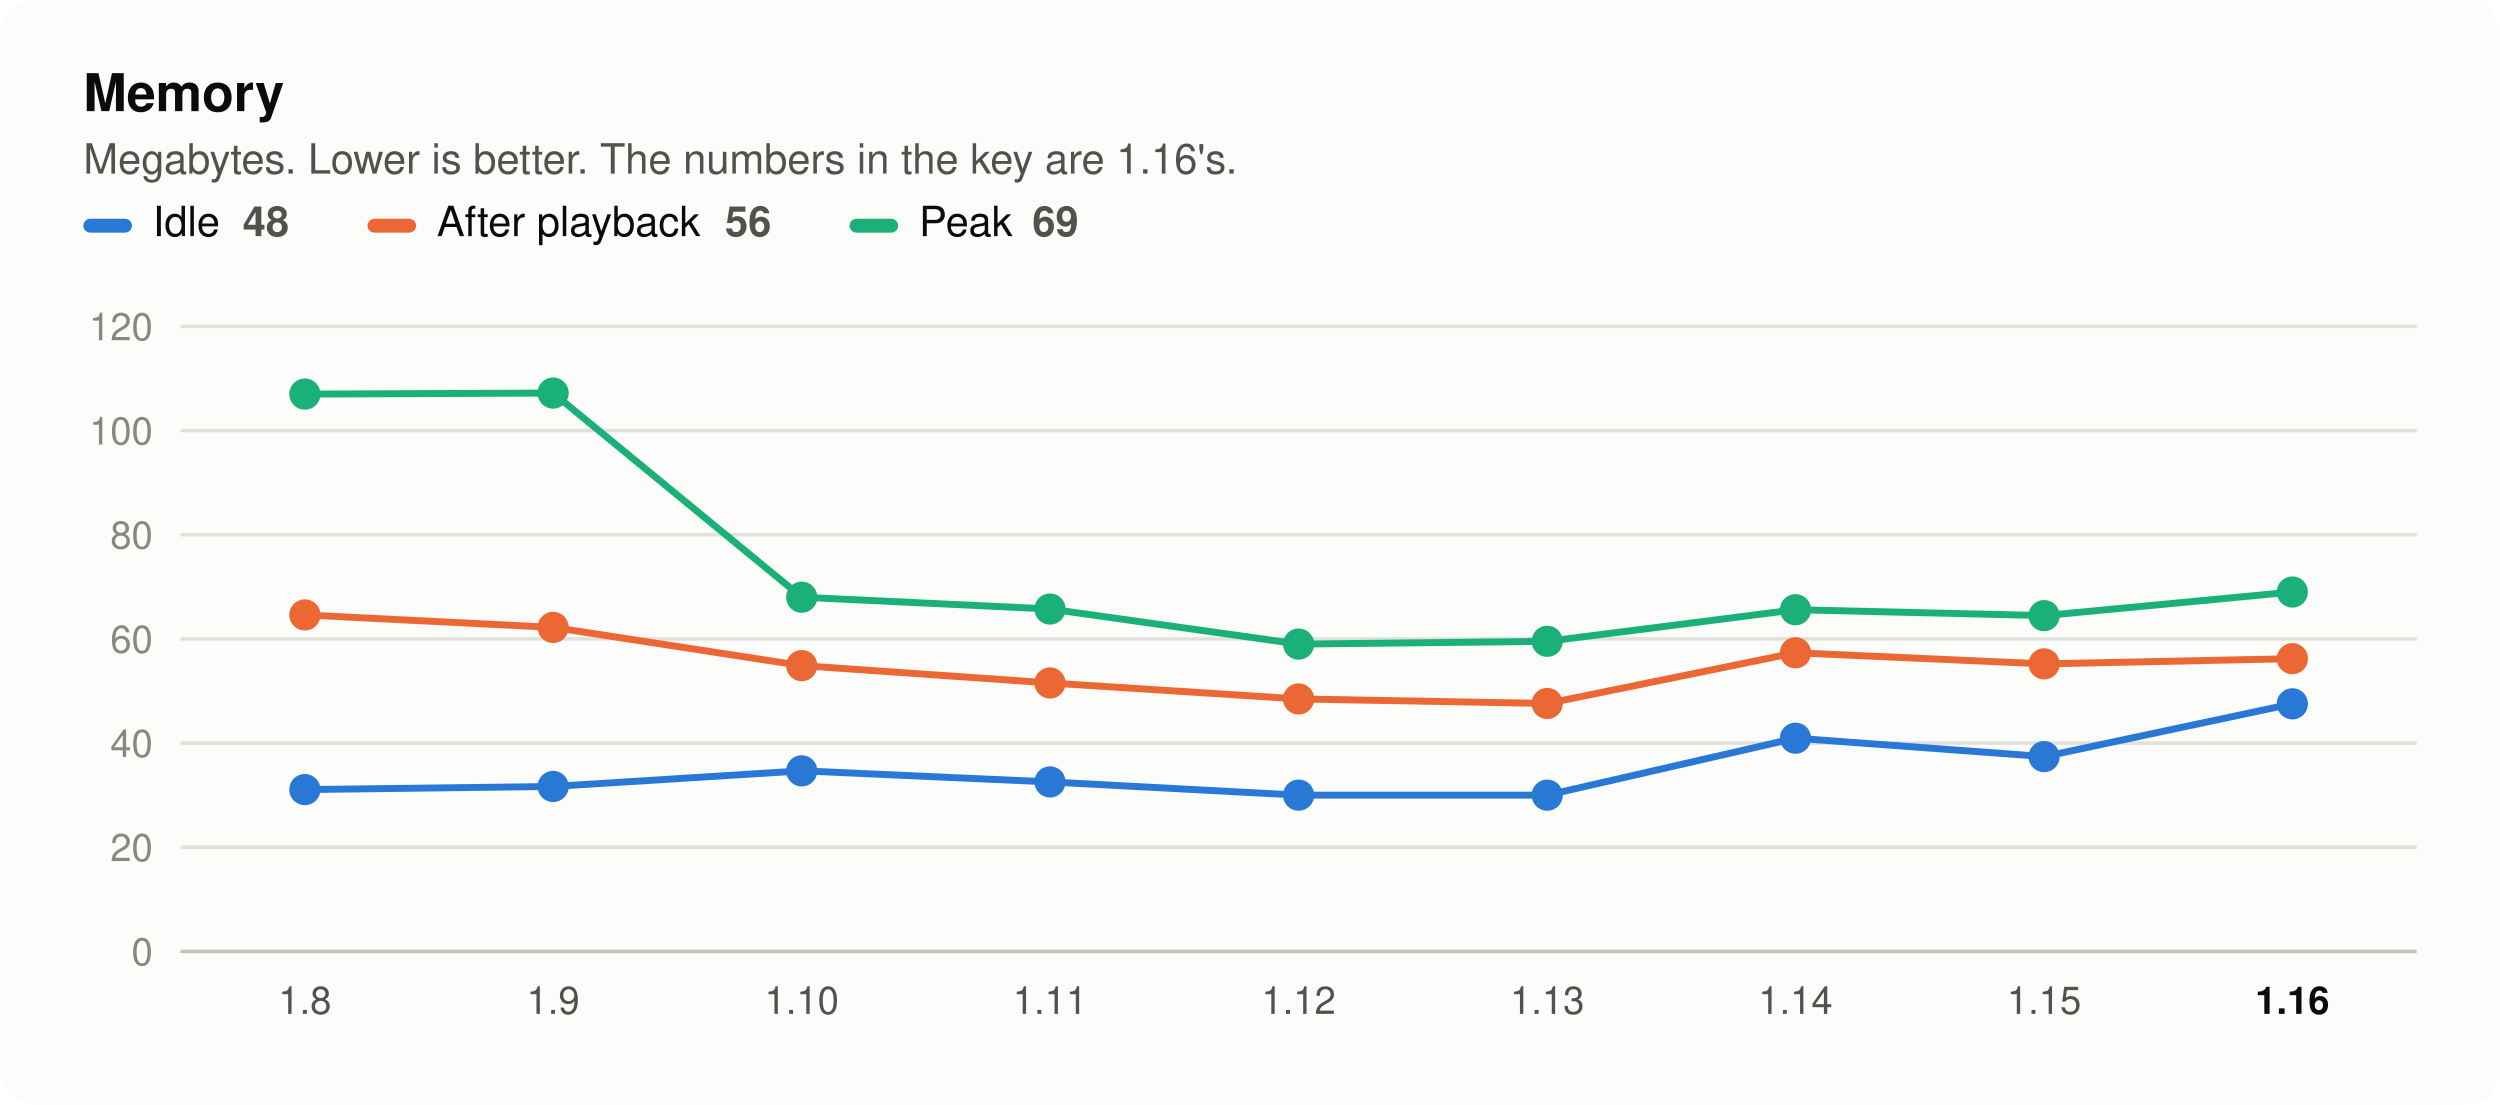
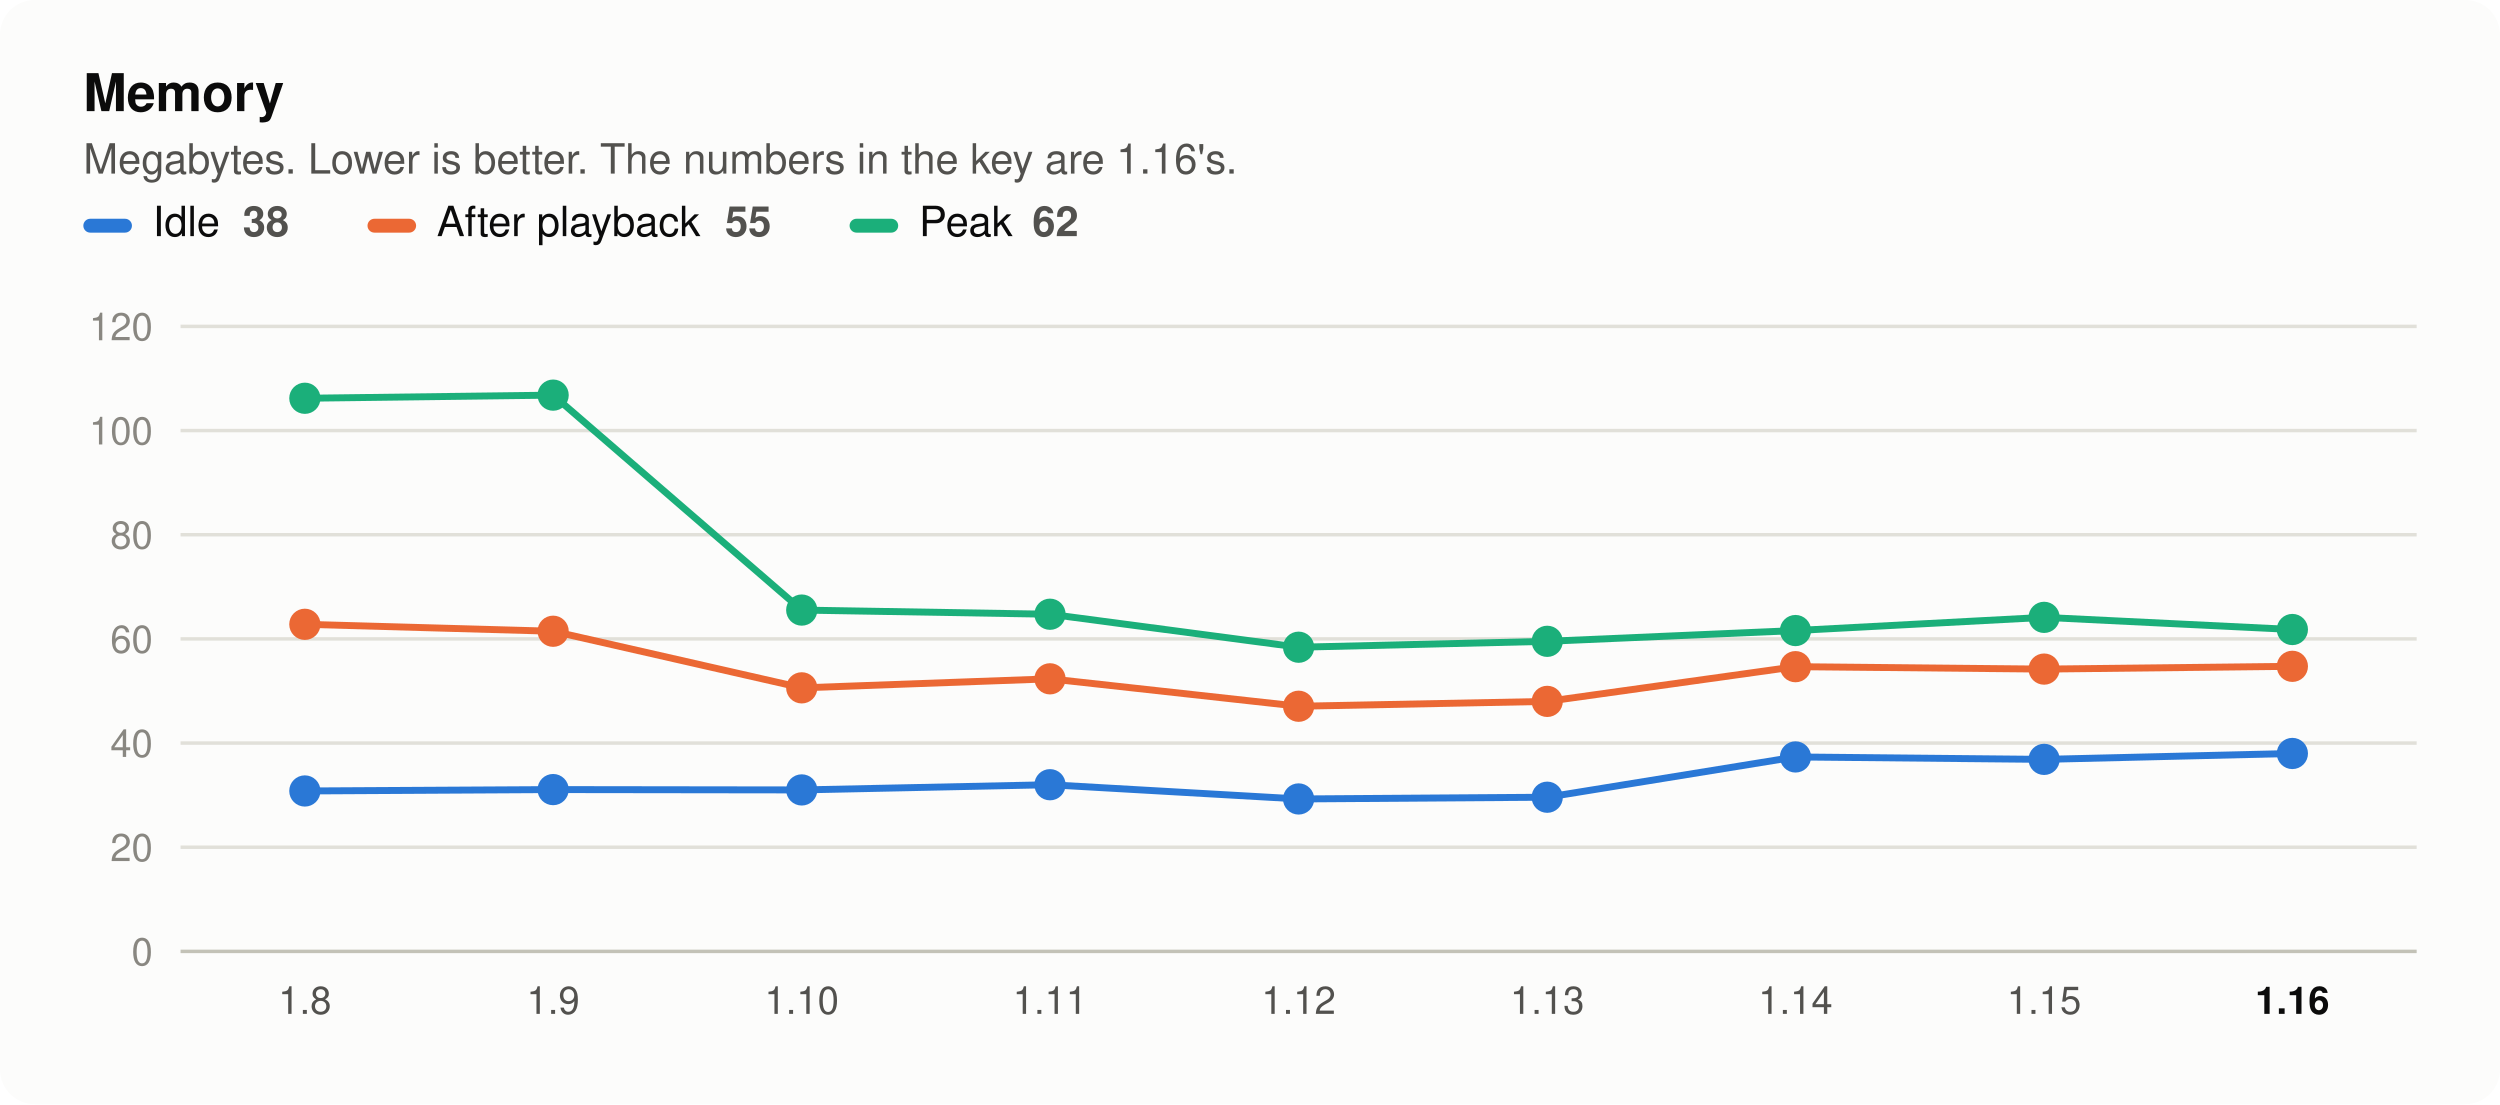
<svg xmlns="http://www.w3.org/2000/svg" viewBox="0 0 720 318" width="720" height="318" font-family="-apple-system,BlinkMacSystemFont,'Segoe UI',Helvetica,Arial,sans-serif" role="img" aria-label="Memory">
  <style>.bg{fill:#fcfcfb}.t{fill:#0b0b0b}.m{fill:#52514e}.q{fill:#898781}.box{fill:#f0efec}.g{stroke:#e1e0d9}.a{stroke:#c3c2b7}.k{stroke:#b9b8b2}.ring{stroke:#fcfcfb}.s0{fill:#2a78d6;stroke:#2a78d6}.s1{fill:#eb6834;stroke:#eb6834}.s2{fill:#1baf7a;stroke:#1baf7a}@media (prefers-color-scheme:dark){.bg{fill:#1a1a19}.t{fill:#f0efec}.m{fill:#c3c2b7}.q{fill:#898781}.box{fill:#262624}.g{stroke:#2c2c2a}.a{stroke:#383835}.k{stroke:#55554f}.ring{stroke:#1a1a19}.s0{fill:#3987e5;stroke:#3987e5}.s1{fill:#d95926;stroke:#d95926}.s2{fill:#199e70;stroke:#199e70}}text{font-variant-numeric:tabular-nums}.ln{fill:none;stroke-linejoin:round;stroke-linecap:round}rect.s0,rect.s1,rect.s2,rect.s3,rect.s4,rect.s5,rect.s6,rect.s7,rect.sg{stroke:none}</style>
  <rect class="bg" width="720" height="318" rx="10" />
  <text class="t" x="24.0" y="32.0" font-size="15" text-anchor="start" font-weight="600">Memory</text>
  <text class="m" x="24.0" y="50.0" font-size="12" text-anchor="start">Megabytes. Lower is better. The numbers in the key are 1.16's.</text>
  <rect class="s0" x="24" y="63.0" width="14" height="4" rx="2" />
  <text class="t" x="44.0" y="68.0" font-size="12" text-anchor="start">Idle</text>
-   <text class="m" x="69.9" y="68.0" font-size="12" text-anchor="start" font-weight="600">48</text>
+   <text class="m" x="69.9" y="68.0" font-size="12" text-anchor="start" font-weight="600">38</text>
  <rect class="s1" x="105.84" y="63.0" width="14" height="4" rx="2" />
  <text class="t" x="125.8" y="68.0" font-size="12" text-anchor="start">After playback</text>
-   <text class="m" x="208.8" y="68.0" font-size="12" text-anchor="start" font-weight="600">56</text>
+   <text class="m" x="208.8" y="68.0" font-size="12" text-anchor="start" font-weight="600">55</text>
  <rect class="s2" x="244.68" y="63.0" width="14" height="4" rx="2" />
  <text class="t" x="264.7" y="68.0" font-size="12" text-anchor="start">Peak</text>
-   <text class="m" x="297.3" y="68.0" font-size="12" text-anchor="start" font-weight="600">69</text>
+   <text class="m" x="297.3" y="68.0" font-size="12" text-anchor="start" font-weight="600">62</text>
  <line class="a" x1="52.0" y1="274.0" x2="696.0" y2="274.0" stroke-width="1" />
  <text class="q" x="44.0" y="278.0" font-size="11" text-anchor="end">0</text>
  <line class="g" x1="52.0" y1="244.0" x2="696.0" y2="244.0" stroke-width="1" />
  <text class="q" x="44.0" y="248.0" font-size="11" text-anchor="end">20</text>
  <line class="g" x1="52.0" y1="214.0" x2="696.0" y2="214.0" stroke-width="1" />
  <text class="q" x="44.0" y="218.0" font-size="11" text-anchor="end">40</text>
  <line class="g" x1="52.0" y1="184.0" x2="696.0" y2="184.0" stroke-width="1" />
  <text class="q" x="44.0" y="188.0" font-size="11" text-anchor="end">60</text>
  <line class="g" x1="52.0" y1="154.0" x2="696.0" y2="154.0" stroke-width="1" />
  <text class="q" x="44.0" y="158.0" font-size="11" text-anchor="end">80</text>
  <line class="g" x1="52.0" y1="124.0" x2="696.0" y2="124.0" stroke-width="1" />
  <text class="q" x="44.0" y="128.0" font-size="11" text-anchor="end">100</text>
  <line class="g" x1="52.0" y1="94.0" x2="696.0" y2="94.0" stroke-width="1" />
  <text class="q" x="44.0" y="98.0" font-size="11" text-anchor="end">120</text>
  <text class="m" x="87.8" y="292.0" font-size="11" text-anchor="middle">1.8</text>
  <text class="m" x="159.3" y="292.0" font-size="11" text-anchor="middle">1.9</text>
  <text class="m" x="230.9" y="292.0" font-size="11" text-anchor="middle">1.10</text>
  <text class="m" x="302.4" y="292.0" font-size="11" text-anchor="middle">1.11</text>
  <text class="m" x="374.0" y="292.0" font-size="11" text-anchor="middle">1.12</text>
  <text class="m" x="445.6" y="292.0" font-size="11" text-anchor="middle">1.13</text>
  <text class="m" x="517.1" y="292.0" font-size="11" text-anchor="middle">1.14</text>
  <text class="m" x="588.7" y="292.0" font-size="11" text-anchor="middle">1.15</text>
  <text class="t" x="660.2" y="292.0" font-size="11" text-anchor="middle" font-weight="600">1.16</text>
-   <path class="ln s0" stroke-width="2" d="M87.8,227.4 L159.3,226.5 L230.9,222.0 L302.4,225.2 L374.0,229.0 L445.6,229.0 L517.1,212.6 L588.7,217.9 L660.2,202.7" />
-   <circle class="s0 ring" cx="87.8" cy="227.4" r="3.5" stroke-width="2" />
-   <circle class="s0 ring" cx="159.3" cy="226.5" r="3.5" stroke-width="2" />
-   <circle class="s0 ring" cx="230.9" cy="222.0" r="3.5" stroke-width="2" />
-   <circle class="s0 ring" cx="302.4" cy="225.2" r="3.5" stroke-width="2" />
-   <circle class="s0 ring" cx="374.0" cy="229.0" r="3.5" stroke-width="2" />
-   <circle class="s0 ring" cx="445.6" cy="229.0" r="3.5" stroke-width="2" />
-   <circle class="s0 ring" cx="517.1" cy="212.6" r="3.5" stroke-width="2" />
-   <circle class="s0 ring" cx="588.7" cy="217.9" r="3.5" stroke-width="2" />
-   <circle class="s0 ring" cx="660.2" cy="202.7" r="3.5" stroke-width="2" />
-   <path class="ln s1" stroke-width="2" d="M87.8,177.1 L159.3,180.7 L230.9,191.7 L302.4,196.7 L374.0,201.3 L445.6,202.6 L517.1,188.0 L588.7,191.2 L660.2,189.7" />
-   <circle class="s1 ring" cx="87.8" cy="177.1" r="3.5" stroke-width="2" />
-   <circle class="s1 ring" cx="159.3" cy="180.7" r="3.5" stroke-width="2" />
-   <circle class="s1 ring" cx="230.9" cy="191.7" r="3.5" stroke-width="2" />
-   <circle class="s1 ring" cx="302.4" cy="196.7" r="3.5" stroke-width="2" />
-   <circle class="s1 ring" cx="374.0" cy="201.3" r="3.5" stroke-width="2" />
-   <circle class="s1 ring" cx="445.6" cy="202.6" r="3.5" stroke-width="2" />
-   <circle class="s1 ring" cx="517.1" cy="188.0" r="3.5" stroke-width="2" />
-   <circle class="s1 ring" cx="588.7" cy="191.2" r="3.5" stroke-width="2" />
-   <circle class="s1 ring" cx="660.2" cy="189.7" r="3.5" stroke-width="2" />
-   <path class="ln s2" stroke-width="2" d="M87.8,113.5 L159.3,113.2 L230.9,172.0 L302.4,175.4 L374.0,185.5 L445.6,184.7 L517.1,175.6 L588.7,177.3 L660.2,170.5" />
-   <circle class="s2 ring" cx="87.8" cy="113.5" r="3.5" stroke-width="2" />
-   <circle class="s2 ring" cx="159.3" cy="113.2" r="3.5" stroke-width="2" />
-   <circle class="s2 ring" cx="230.9" cy="172.0" r="3.5" stroke-width="2" />
-   <circle class="s2 ring" cx="302.4" cy="175.4" r="3.5" stroke-width="2" />
-   <circle class="s2 ring" cx="374.0" cy="185.5" r="3.5" stroke-width="2" />
+   <path class="ln s0" stroke-width="2" d="M87.8,227.8 L159.3,227.4 L230.9,227.5 L302.4,226.0 L374.0,230.1 L445.6,229.6 L517.1,218.0 L588.7,218.7 L660.2,217.0" />
+   <circle class="s0 ring" cx="87.8" cy="227.8" r="3.5" stroke-width="2" />
+   <circle class="s0 ring" cx="159.3" cy="227.4" r="3.5" stroke-width="2" />
+   <circle class="s0 ring" cx="230.9" cy="227.5" r="3.5" stroke-width="2" />
+   <circle class="s0 ring" cx="302.4" cy="226.0" r="3.5" stroke-width="2" />
+   <circle class="s0 ring" cx="374.0" cy="230.1" r="3.5" stroke-width="2" />
+   <circle class="s0 ring" cx="445.6" cy="229.6" r="3.5" stroke-width="2" />
+   <circle class="s0 ring" cx="517.1" cy="218.0" r="3.5" stroke-width="2" />
+   <circle class="s0 ring" cx="588.7" cy="218.7" r="3.5" stroke-width="2" />
+   <circle class="s0 ring" cx="660.2" cy="217.0" r="3.5" stroke-width="2" />
+   <path class="ln s1" stroke-width="2" d="M87.8,179.8 L159.3,181.8 L230.9,198.1 L302.4,195.5 L374.0,203.4 L445.6,202.0 L517.1,192.0 L588.7,192.7 L660.2,191.9" />
+   <circle class="s1 ring" cx="87.8" cy="179.8" r="3.5" stroke-width="2" />
+   <circle class="s1 ring" cx="159.3" cy="181.8" r="3.5" stroke-width="2" />
+   <circle class="s1 ring" cx="230.9" cy="198.1" r="3.5" stroke-width="2" />
+   <circle class="s1 ring" cx="302.4" cy="195.5" r="3.5" stroke-width="2" />
+   <circle class="s1 ring" cx="374.0" cy="203.4" r="3.5" stroke-width="2" />
+   <circle class="s1 ring" cx="445.6" cy="202.0" r="3.5" stroke-width="2" />
+   <circle class="s1 ring" cx="517.1" cy="192.0" r="3.5" stroke-width="2" />
+   <circle class="s1 ring" cx="588.7" cy="192.7" r="3.5" stroke-width="2" />
+   <circle class="s1 ring" cx="660.2" cy="191.9" r="3.5" stroke-width="2" />
+   <path class="ln s2" stroke-width="2" d="M87.8,114.7 L159.3,113.8 L230.9,175.7 L302.4,176.9 L374.0,186.4 L445.6,184.7 L517.1,181.6 L588.7,177.8 L660.2,181.3" />
+   <circle class="s2 ring" cx="87.8" cy="114.7" r="3.5" stroke-width="2" />
+   <circle class="s2 ring" cx="159.3" cy="113.8" r="3.5" stroke-width="2" />
+   <circle class="s2 ring" cx="230.9" cy="175.7" r="3.5" stroke-width="2" />
+   <circle class="s2 ring" cx="302.4" cy="176.9" r="3.5" stroke-width="2" />
+   <circle class="s2 ring" cx="374.0" cy="186.4" r="3.5" stroke-width="2" />
  <circle class="s2 ring" cx="445.6" cy="184.7" r="3.5" stroke-width="2" />
-   <circle class="s2 ring" cx="517.1" cy="175.6" r="3.5" stroke-width="2" />
-   <circle class="s2 ring" cx="588.7" cy="177.3" r="3.5" stroke-width="2" />
-   <circle class="s2 ring" cx="660.2" cy="170.5" r="3.5" stroke-width="2" />
+   <circle class="s2 ring" cx="517.1" cy="181.6" r="3.5" stroke-width="2" />
+   <circle class="s2 ring" cx="588.7" cy="177.8" r="3.5" stroke-width="2" />
+   <circle class="s2 ring" cx="660.2" cy="181.3" r="3.5" stroke-width="2" />
</svg>
